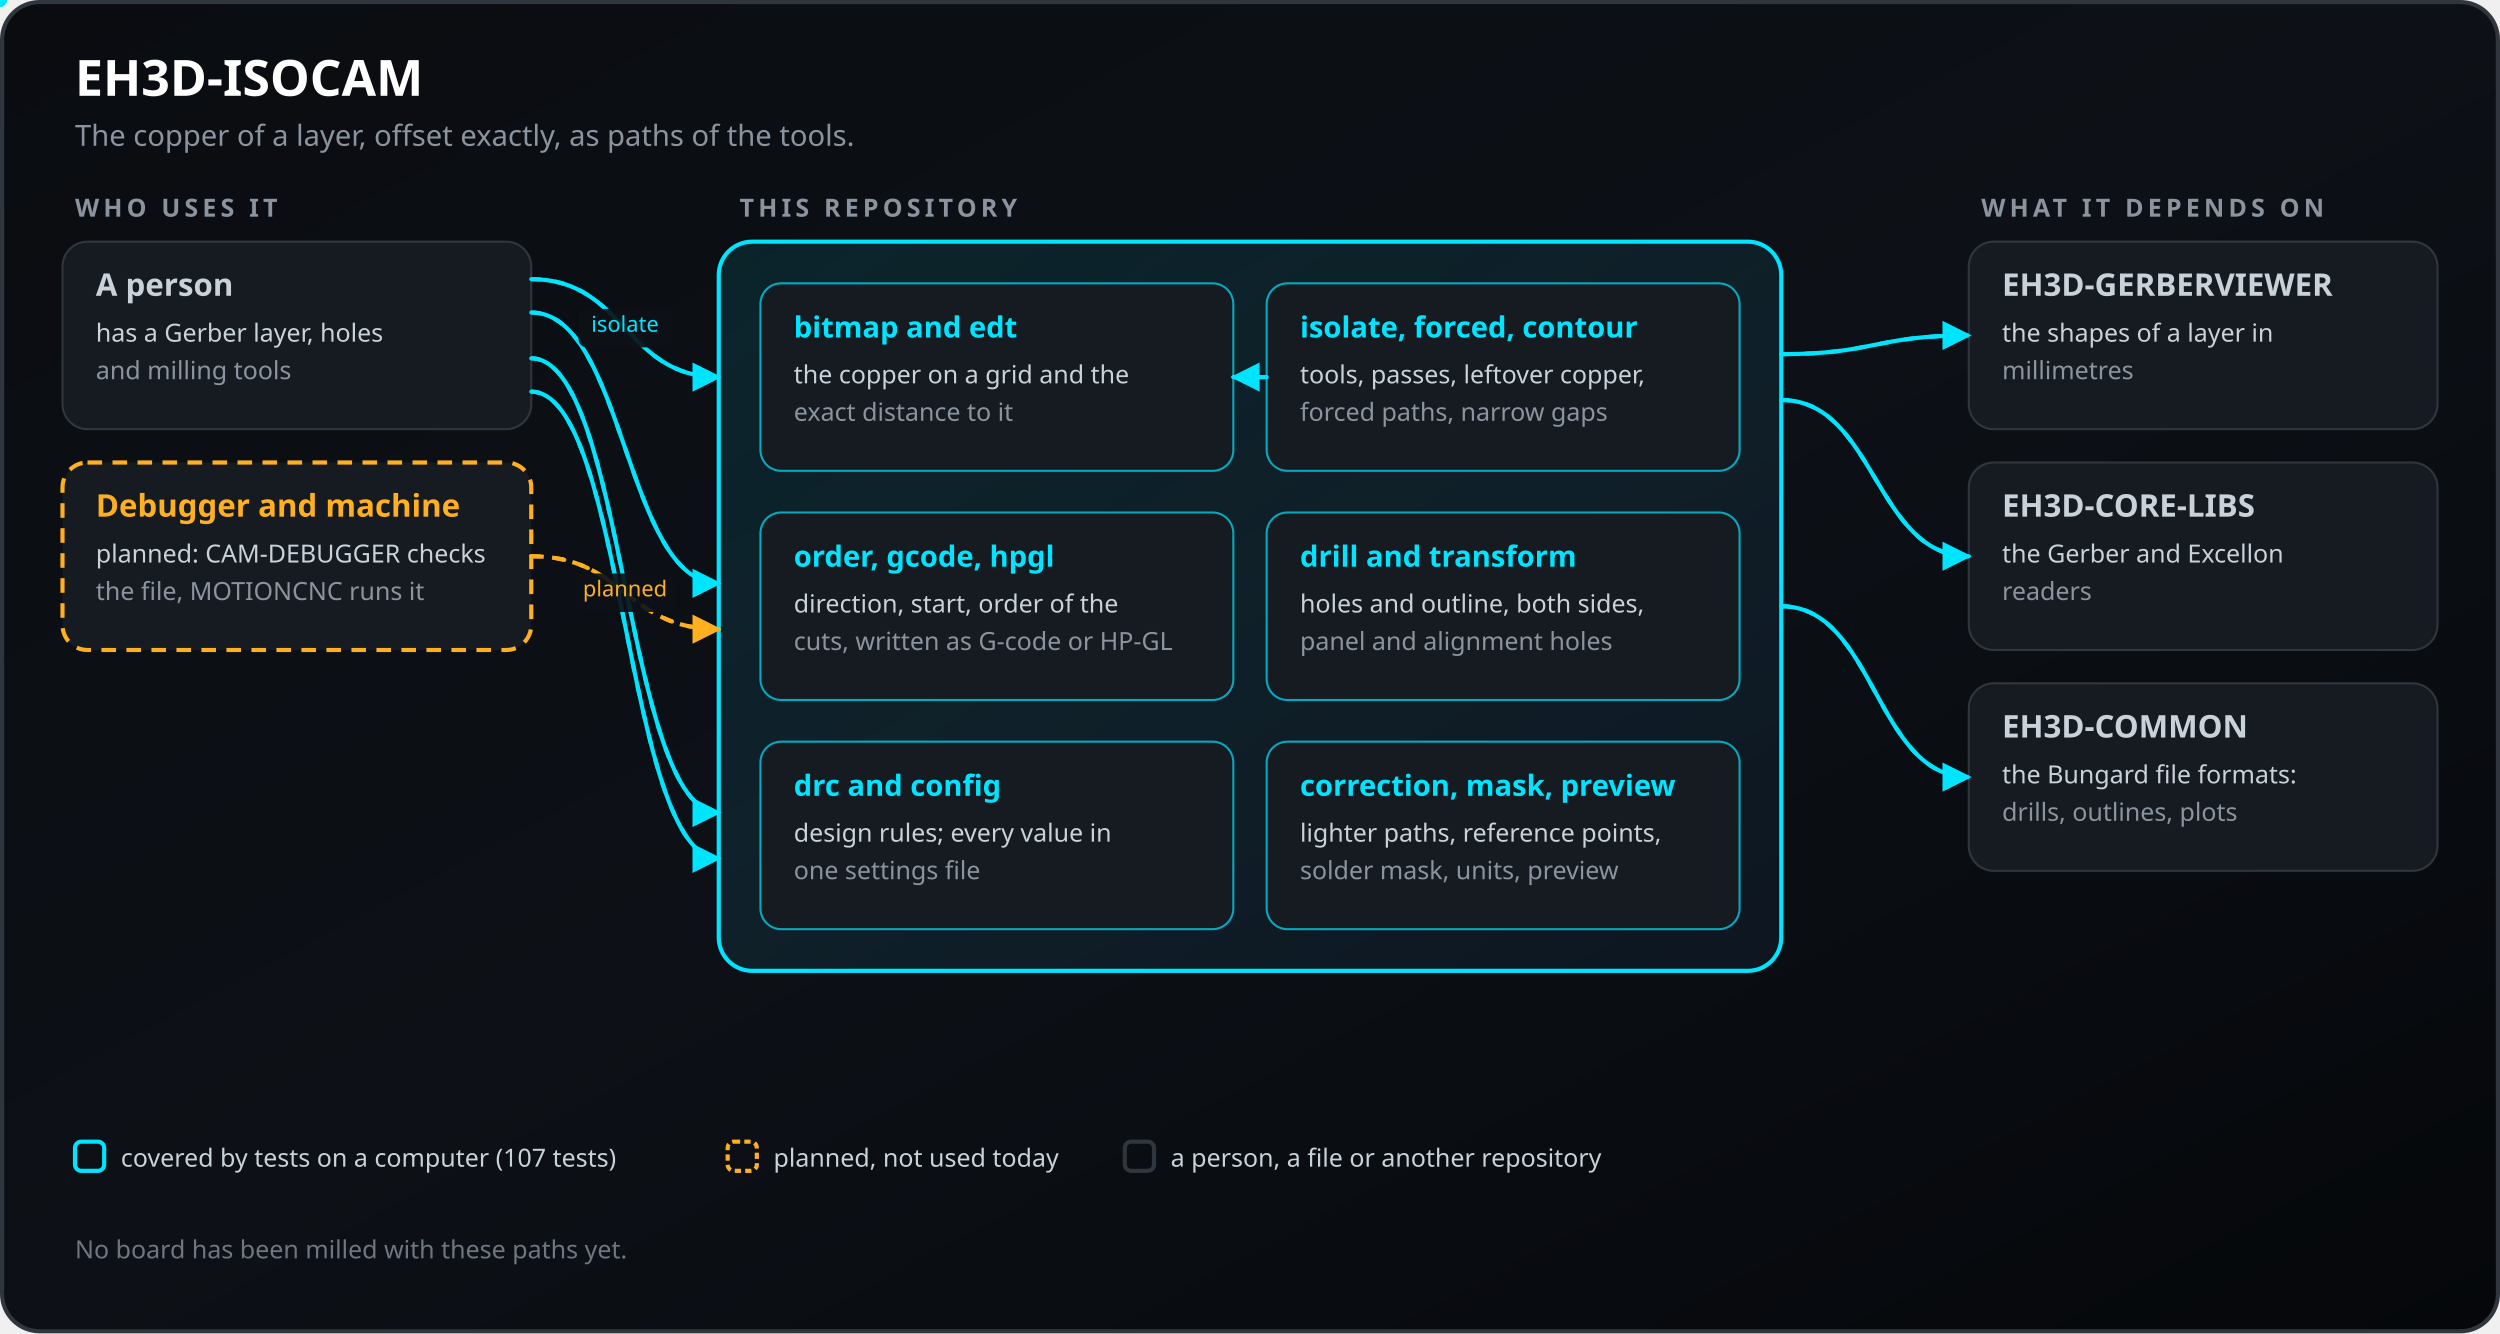
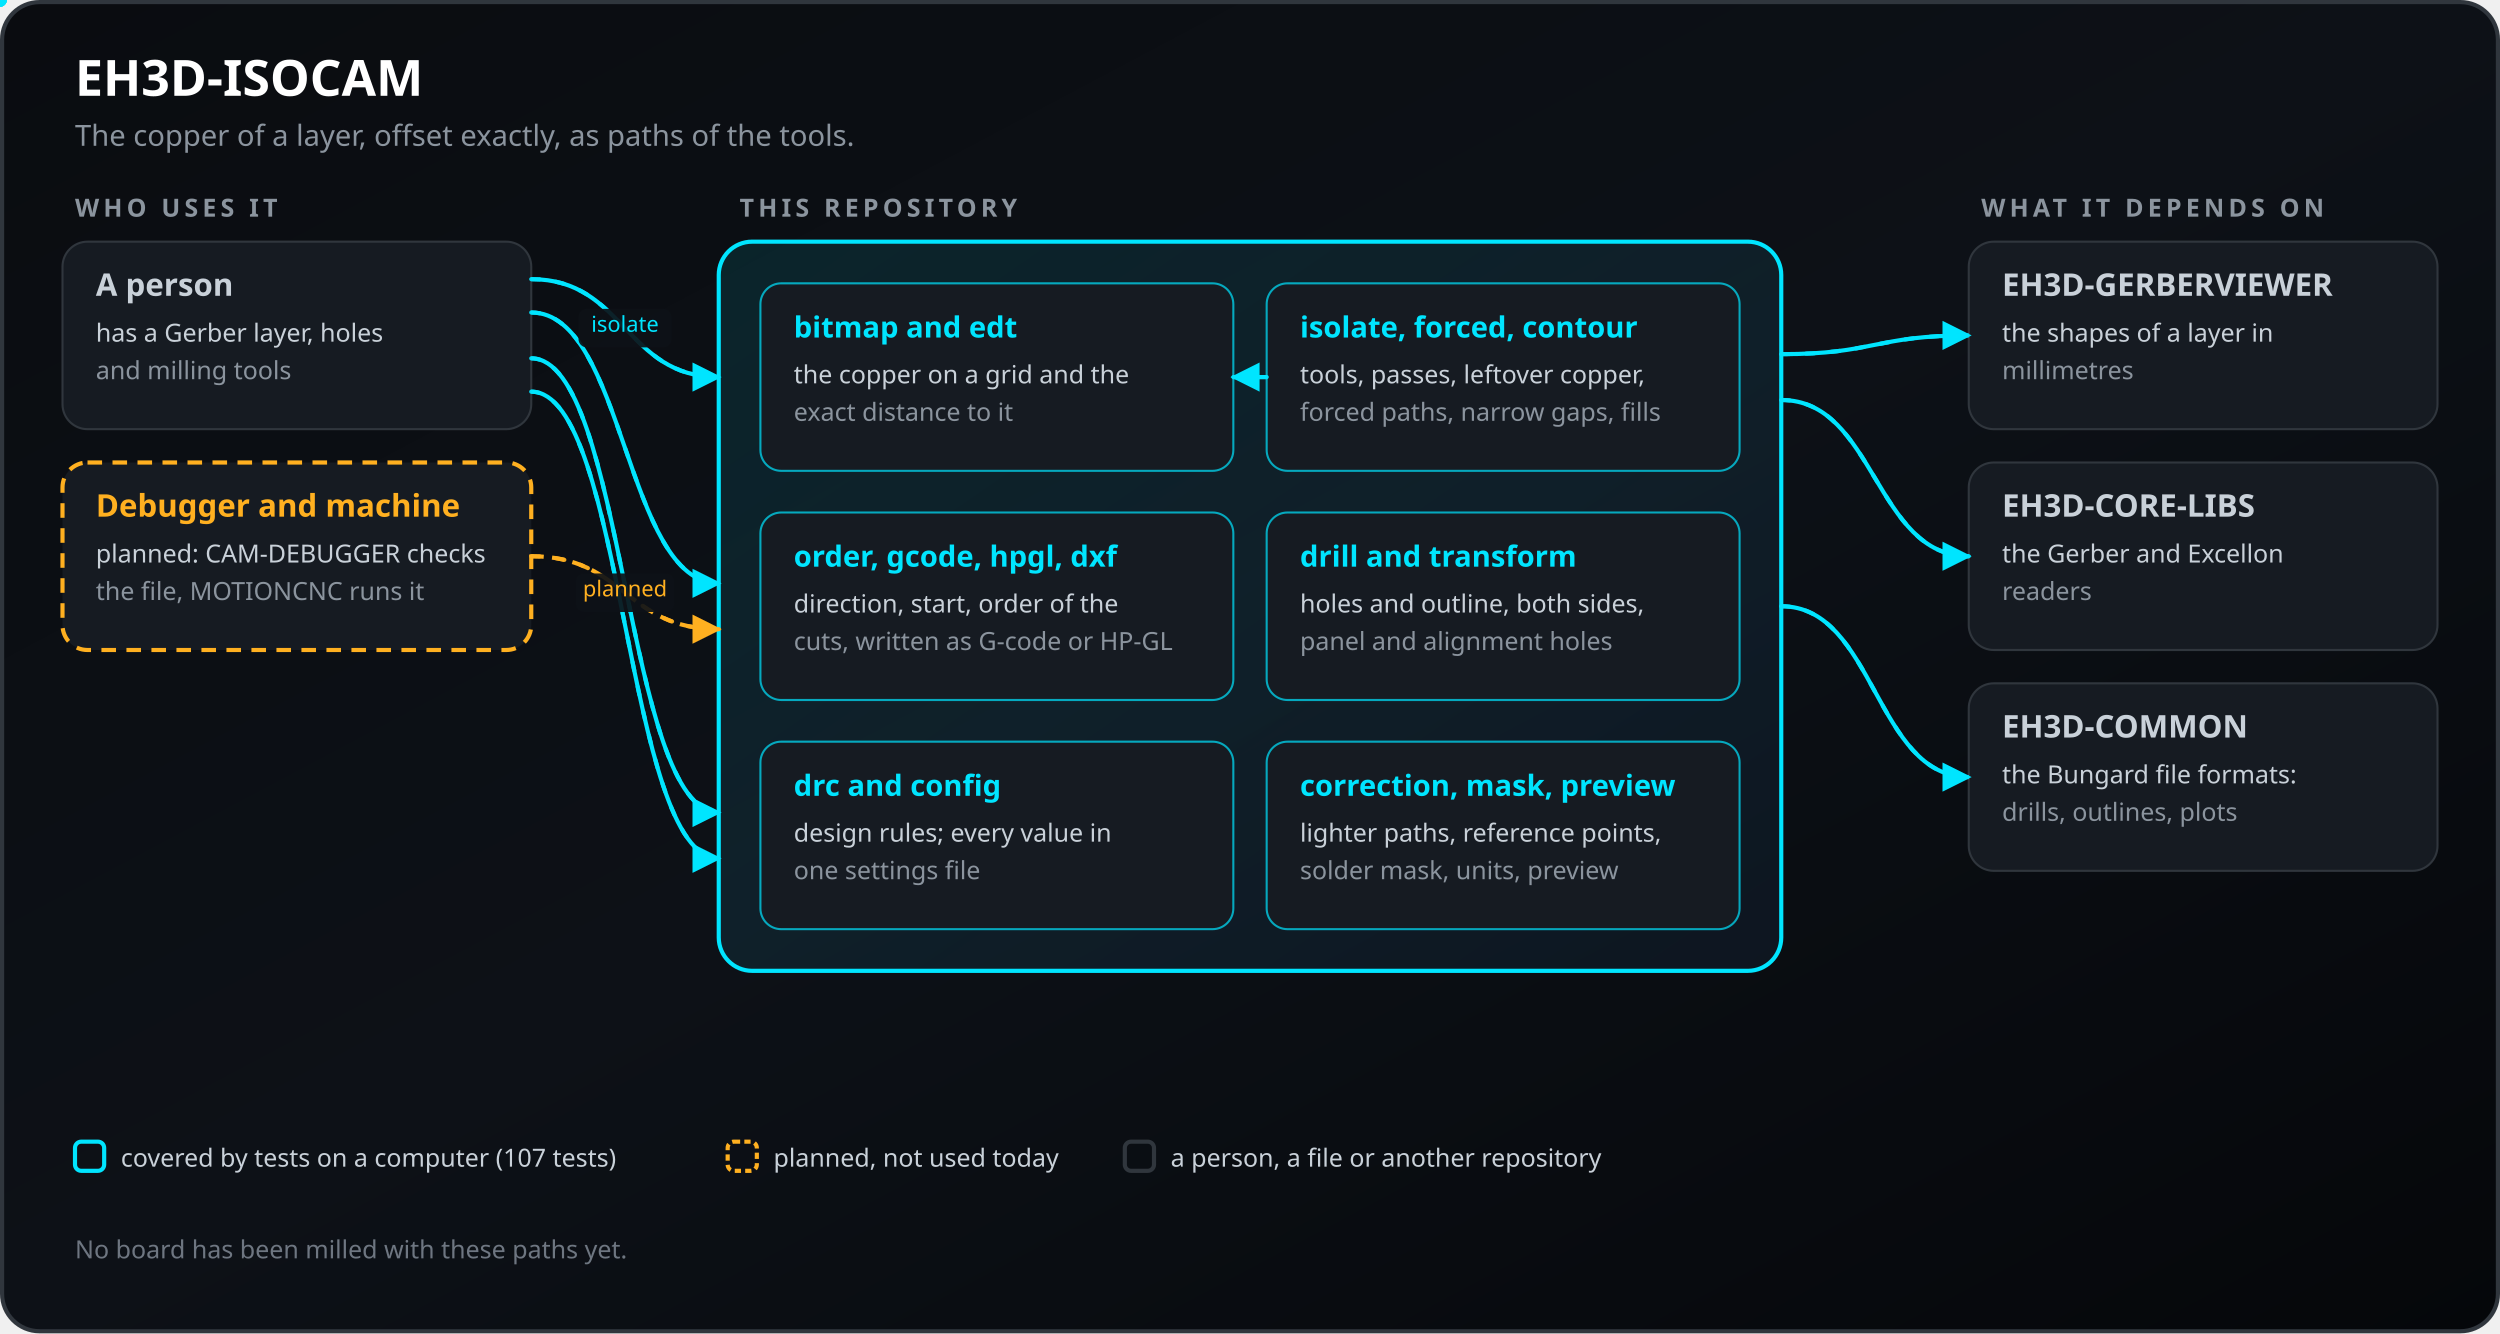
<svg xmlns="http://www.w3.org/2000/svg" viewBox="0 0 1200 640" width="1200" height="640" role="img" aria-labelledby="t d" font-family="'Segoe UI','Noto Sans','Noto Sans CJK SC','Microsoft YaHei','Yu Gothic','Helvetica Neue',Helvetica,Arial,sans-serif">
  <defs>
    <linearGradient id="bg" x1="0" y1="0" x2="1" y2="1">
      <stop offset="0" stop-color="#0A0C10" />
      <stop offset="0.5" stop-color="#0D1117" />
      <stop offset="1" stop-color="#05070A" />
    </linearGradient>
    <linearGradient id="card" x1="0" y1="0" x2="1" y2="1">
      <stop offset="0" stop-color="#121821" />
      <stop offset="1" stop-color="#0B0F15" />
    </linearGradient>
    <linearGradient id="line" x1="0" y1="0" x2="1" y2="0">
      <stop offset="0" stop-color="#00E5FF" />
      <stop offset="1" stop-color="#FF0055" />
    </linearGradient>
    <filter id="glow" x="-50%" y="-50%" width="200%" height="200%">
      <feGaussianBlur stdDeviation="3" result="b" />
      <feMerge>
        <feMergeNode in="b" />
        <feMergeNode in="SourceGraphic" />
      </feMerge>
    </filter>
    <linearGradient id="svc" x1="0" y1="0" x2="1" y2="1">
      <stop offset="0" stop-color="#00E5FF" stop-opacity="0.10" />
      <stop offset="1" stop-color="#4DA3FF" stop-opacity="0.06" />
    </linearGradient>
    <marker id="m00E5FF" viewBox="0 0 10 10" refX="9" refY="5" markerWidth="7" markerHeight="7" orient="auto-start-reverse">
      <path d="M0 0L10 5L0 10z" fill="#00E5FF" />
    </marker>
    <marker id="mFFB020" viewBox="0 0 10 10" refX="9" refY="5" markerWidth="7" markerHeight="7" orient="auto-start-reverse">
      <path d="M0 0L10 5L0 10z" fill="#FFB020" />
    </marker>
    <marker id="m30363D" viewBox="0 0 10 10" refX="9" refY="5" markerWidth="7" markerHeight="7" orient="auto-start-reverse">
      <path d="M0 0L10 5L0 10z" fill="#8B949E" />
    </marker>
  </defs>
  <rect x="1" y="1" width="1198" height="638" rx="18" fill="url(#bg)" stroke="#30363D" stroke-width="2" />
  <text x="36" y="46" font-family="'Segoe UI','Noto Sans','Noto Sans CJK SC','Microsoft YaHei','Yu Gothic','Helvetica Neue',Helvetica,Arial,sans-serif" font-size="24" font-weight="700" fill="#FFFFFF" text-anchor="start">EH3D-ISOCAM</text>
  <text x="36" y="70" font-family="'Segoe UI','Noto Sans','Noto Sans CJK SC','Microsoft YaHei','Yu Gothic','Helvetica Neue',Helvetica,Arial,sans-serif" font-size="14" font-weight="400" fill="#8B949E" text-anchor="start">The copper of a layer, offset exactly, as paths of the tools.</text>
  <text x="36" y="104" font-family="'Segoe UI','Noto Sans','Noto Sans CJK SC','Microsoft YaHei','Yu Gothic','Helvetica Neue',Helvetica,Arial,sans-serif" font-size="12" font-weight="700" fill="#8B949E" text-anchor="start" letter-spacing="2">WHO USES IT</text>
  <text x="355" y="104" font-family="'Segoe UI','Noto Sans','Noto Sans CJK SC','Microsoft YaHei','Yu Gothic','Helvetica Neue',Helvetica,Arial,sans-serif" font-size="12" font-weight="700" fill="#8B949E" text-anchor="start" letter-spacing="2">THIS REPOSITORY</text>
  <text x="951" y="104" font-family="'Segoe UI','Noto Sans','Noto Sans CJK SC','Microsoft YaHei','Yu Gothic','Helvetica Neue',Helvetica,Arial,sans-serif" font-size="12" font-weight="700" fill="#8B949E" text-anchor="start" letter-spacing="2">WHAT IT DEPENDS ON</text>
  <rect x="345" y="116" width="510" height="350" rx="16" fill="url(#svc)" stroke="#00E5FF" stroke-width="2">
    <animate attributeName="stroke-opacity" values="0.55;1;0.55" dur="4s" repeatCount="indefinite" />
  </rect>
  <rect x="30" y="116" width="225" height="90" rx="12" fill="#161B22" stroke="#30363D" stroke-width="1" />
  <text x="46" y="142" font-family="'Segoe UI','Noto Sans','Noto Sans CJK SC','Microsoft YaHei','Yu Gothic','Helvetica Neue',Helvetica,Arial,sans-serif" font-size="15" font-weight="700" fill="#C9D1D9" text-anchor="start">A person</text>
  <text x="46" y="164" font-family="'Segoe UI','Noto Sans','Noto Sans CJK SC','Microsoft YaHei','Yu Gothic','Helvetica Neue',Helvetica,Arial,sans-serif" font-size="12" font-weight="400" fill="#C9D1D9" text-anchor="start">has a Gerber layer, holes</text>
  <text x="46" y="182" font-family="'Segoe UI','Noto Sans','Noto Sans CJK SC','Microsoft YaHei','Yu Gothic','Helvetica Neue',Helvetica,Arial,sans-serif" font-size="12" font-weight="400" fill="#8B949E" text-anchor="start">and milling tools</text>
  <rect x="30" y="222" width="225" height="90" rx="12" fill="#161B22" stroke="#FFB020" stroke-width="2" stroke-dasharray="7 5">
    <animate attributeName="stroke-dashoffset" from="0" to="-24" dur="3s" repeatCount="indefinite" />
  </rect>
  <text x="46" y="248" font-family="'Segoe UI','Noto Sans','Noto Sans CJK SC','Microsoft YaHei','Yu Gothic','Helvetica Neue',Helvetica,Arial,sans-serif" font-size="15" font-weight="700" fill="#FFB020" text-anchor="start">Debugger and machine</text>
  <text x="46" y="270" font-family="'Segoe UI','Noto Sans','Noto Sans CJK SC','Microsoft YaHei','Yu Gothic','Helvetica Neue',Helvetica,Arial,sans-serif" font-size="12" font-weight="400" fill="#C9D1D9" text-anchor="start">planned: CAM-DEBUGGER checks</text>
  <text x="46" y="288" font-family="'Segoe UI','Noto Sans','Noto Sans CJK SC','Microsoft YaHei','Yu Gothic','Helvetica Neue',Helvetica,Arial,sans-serif" font-size="12" font-weight="400" fill="#8B949E" text-anchor="start">the file, MOTIONCNC runs it</text>
  <rect x="365" y="136" width="227" height="90" rx="10" fill="#161B22" stroke="#00E5FF" stroke-width="1" stroke-opacity="0.7">
    <animate attributeName="stroke-opacity" values="0.45;1;0.45;0.45" keyTimes="0;0.08;0.2;1" dur="6s" begin="0s" repeatCount="indefinite" />
    <animate attributeName="stroke-width" values="1;2.4;1;1" keyTimes="0;0.08;0.2;1" dur="6s" begin="0s" repeatCount="indefinite" />
  </rect>
  <text x="381" y="162" font-family="'Segoe UI','Noto Sans','Noto Sans CJK SC','Microsoft YaHei','Yu Gothic','Helvetica Neue',Helvetica,Arial,sans-serif" font-size="14" font-weight="700" fill="#00E5FF" text-anchor="start">bitmap and edt</text>
  <text x="381" y="184" font-family="'Segoe UI','Noto Sans','Noto Sans CJK SC','Microsoft YaHei','Yu Gothic','Helvetica Neue',Helvetica,Arial,sans-serif" font-size="12" font-weight="400" fill="#C9D1D9" text-anchor="start">the copper on a grid and the</text>
  <text x="381" y="202" font-family="'Segoe UI','Noto Sans','Noto Sans CJK SC','Microsoft YaHei','Yu Gothic','Helvetica Neue',Helvetica,Arial,sans-serif" font-size="12" font-weight="400" fill="#8B949E" text-anchor="start">exact distance to it</text>
  <rect x="608" y="136" width="227" height="90" rx="10" fill="#161B22" stroke="#00E5FF" stroke-width="1" stroke-opacity="0.7">
    <animate attributeName="stroke-opacity" values="0.45;1;0.45;0.45" keyTimes="0;0.08;0.2;1" dur="6s" begin="1s" repeatCount="indefinite" />
    <animate attributeName="stroke-width" values="1;2.4;1;1" keyTimes="0;0.08;0.2;1" dur="6s" begin="1s" repeatCount="indefinite" />
  </rect>
  <text x="624" y="162" font-family="'Segoe UI','Noto Sans','Noto Sans CJK SC','Microsoft YaHei','Yu Gothic','Helvetica Neue',Helvetica,Arial,sans-serif" font-size="14" font-weight="700" fill="#00E5FF" text-anchor="start">isolate, forced, contour</text>
  <text x="624" y="184" font-family="'Segoe UI','Noto Sans','Noto Sans CJK SC','Microsoft YaHei','Yu Gothic','Helvetica Neue',Helvetica,Arial,sans-serif" font-size="12" font-weight="400" fill="#C9D1D9" text-anchor="start">tools, passes, leftover copper,</text>
-   <text x="624" y="202" font-family="'Segoe UI','Noto Sans','Noto Sans CJK SC','Microsoft YaHei','Yu Gothic','Helvetica Neue',Helvetica,Arial,sans-serif" font-size="12" font-weight="400" fill="#8B949E" text-anchor="start">forced paths, narrow gaps</text>
+   <text x="624" y="202" font-family="'Segoe UI','Noto Sans','Noto Sans CJK SC','Microsoft YaHei','Yu Gothic','Helvetica Neue',Helvetica,Arial,sans-serif" font-size="12" font-weight="400" fill="#8B949E" text-anchor="start">forced paths, narrow gaps, fills</text>
  <rect x="365" y="246" width="227" height="90" rx="10" fill="#161B22" stroke="#00E5FF" stroke-width="1" stroke-opacity="0.7">
    <animate attributeName="stroke-opacity" values="0.45;1;0.45;0.45" keyTimes="0;0.08;0.2;1" dur="6s" begin="2s" repeatCount="indefinite" />
    <animate attributeName="stroke-width" values="1;2.4;1;1" keyTimes="0;0.08;0.2;1" dur="6s" begin="2s" repeatCount="indefinite" />
  </rect>
-   <text x="381" y="272" font-family="'Segoe UI','Noto Sans','Noto Sans CJK SC','Microsoft YaHei','Yu Gothic','Helvetica Neue',Helvetica,Arial,sans-serif" font-size="14" font-weight="700" fill="#00E5FF" text-anchor="start">order, gcode, hpgl</text>
+   <text x="381" y="272" font-family="'Segoe UI','Noto Sans','Noto Sans CJK SC','Microsoft YaHei','Yu Gothic','Helvetica Neue',Helvetica,Arial,sans-serif" font-size="14" font-weight="700" fill="#00E5FF" text-anchor="start">order, gcode, hpgl, dxf</text>
  <text x="381" y="294" font-family="'Segoe UI','Noto Sans','Noto Sans CJK SC','Microsoft YaHei','Yu Gothic','Helvetica Neue',Helvetica,Arial,sans-serif" font-size="12" font-weight="400" fill="#C9D1D9" text-anchor="start">direction, start, order of the</text>
  <text x="381" y="312" font-family="'Segoe UI','Noto Sans','Noto Sans CJK SC','Microsoft YaHei','Yu Gothic','Helvetica Neue',Helvetica,Arial,sans-serif" font-size="12" font-weight="400" fill="#8B949E" text-anchor="start">cuts, written as G-code or HP-GL</text>
  <rect x="608" y="246" width="227" height="90" rx="10" fill="#161B22" stroke="#00E5FF" stroke-width="1" stroke-opacity="0.7">
    <animate attributeName="stroke-opacity" values="0.45;1;0.45;0.45" keyTimes="0;0.08;0.2;1" dur="6s" begin="3s" repeatCount="indefinite" />
    <animate attributeName="stroke-width" values="1;2.4;1;1" keyTimes="0;0.08;0.2;1" dur="6s" begin="3s" repeatCount="indefinite" />
  </rect>
  <text x="624" y="272" font-family="'Segoe UI','Noto Sans','Noto Sans CJK SC','Microsoft YaHei','Yu Gothic','Helvetica Neue',Helvetica,Arial,sans-serif" font-size="14" font-weight="700" fill="#00E5FF" text-anchor="start">drill and transform</text>
  <text x="624" y="294" font-family="'Segoe UI','Noto Sans','Noto Sans CJK SC','Microsoft YaHei','Yu Gothic','Helvetica Neue',Helvetica,Arial,sans-serif" font-size="12" font-weight="400" fill="#C9D1D9" text-anchor="start">holes and outline, both sides,</text>
  <text x="624" y="312" font-family="'Segoe UI','Noto Sans','Noto Sans CJK SC','Microsoft YaHei','Yu Gothic','Helvetica Neue',Helvetica,Arial,sans-serif" font-size="12" font-weight="400" fill="#8B949E" text-anchor="start">panel and alignment holes</text>
  <rect x="365" y="356" width="227" height="90" rx="10" fill="#161B22" stroke="#00E5FF" stroke-width="1" stroke-opacity="0.7">
    <animate attributeName="stroke-opacity" values="0.45;1;0.45;0.45" keyTimes="0;0.08;0.2;1" dur="6s" begin="4s" repeatCount="indefinite" />
    <animate attributeName="stroke-width" values="1;2.4;1;1" keyTimes="0;0.08;0.2;1" dur="6s" begin="4s" repeatCount="indefinite" />
  </rect>
  <text x="381" y="382" font-family="'Segoe UI','Noto Sans','Noto Sans CJK SC','Microsoft YaHei','Yu Gothic','Helvetica Neue',Helvetica,Arial,sans-serif" font-size="14" font-weight="700" fill="#00E5FF" text-anchor="start">drc and config</text>
  <text x="381" y="404" font-family="'Segoe UI','Noto Sans','Noto Sans CJK SC','Microsoft YaHei','Yu Gothic','Helvetica Neue',Helvetica,Arial,sans-serif" font-size="12" font-weight="400" fill="#C9D1D9" text-anchor="start">design rules; every value in</text>
  <text x="381" y="422" font-family="'Segoe UI','Noto Sans','Noto Sans CJK SC','Microsoft YaHei','Yu Gothic','Helvetica Neue',Helvetica,Arial,sans-serif" font-size="12" font-weight="400" fill="#8B949E" text-anchor="start">one settings file</text>
  <rect x="608" y="356" width="227" height="90" rx="10" fill="#161B22" stroke="#00E5FF" stroke-width="1" stroke-opacity="0.7">
    <animate attributeName="stroke-opacity" values="0.45;1;0.45;0.45" keyTimes="0;0.08;0.2;1" dur="6s" begin="5s" repeatCount="indefinite" />
    <animate attributeName="stroke-width" values="1;2.4;1;1" keyTimes="0;0.08;0.2;1" dur="6s" begin="5s" repeatCount="indefinite" />
  </rect>
  <text x="624" y="382" font-family="'Segoe UI','Noto Sans','Noto Sans CJK SC','Microsoft YaHei','Yu Gothic','Helvetica Neue',Helvetica,Arial,sans-serif" font-size="14" font-weight="700" fill="#00E5FF" text-anchor="start">correction, mask, preview</text>
  <text x="624" y="404" font-family="'Segoe UI','Noto Sans','Noto Sans CJK SC','Microsoft YaHei','Yu Gothic','Helvetica Neue',Helvetica,Arial,sans-serif" font-size="12" font-weight="400" fill="#C9D1D9" text-anchor="start">lighter paths, reference points,</text>
  <text x="624" y="422" font-family="'Segoe UI','Noto Sans','Noto Sans CJK SC','Microsoft YaHei','Yu Gothic','Helvetica Neue',Helvetica,Arial,sans-serif" font-size="12" font-weight="400" fill="#8B949E" text-anchor="start">solder mask, units, preview</text>
  <rect x="945" y="116" width="225" height="90" rx="12" fill="#161B22" stroke="#30363D" stroke-width="1" />
  <text x="961" y="142" font-family="'Segoe UI','Noto Sans','Noto Sans CJK SC','Microsoft YaHei','Yu Gothic','Helvetica Neue',Helvetica,Arial,sans-serif" font-size="15" font-weight="700" fill="#C9D1D9" text-anchor="start">EH3D-GERBERVIEWER</text>
  <text x="961" y="164" font-family="'Segoe UI','Noto Sans','Noto Sans CJK SC','Microsoft YaHei','Yu Gothic','Helvetica Neue',Helvetica,Arial,sans-serif" font-size="12" font-weight="400" fill="#C9D1D9" text-anchor="start">the shapes of a layer in</text>
  <text x="961" y="182" font-family="'Segoe UI','Noto Sans','Noto Sans CJK SC','Microsoft YaHei','Yu Gothic','Helvetica Neue',Helvetica,Arial,sans-serif" font-size="12" font-weight="400" fill="#8B949E" text-anchor="start">millimetres</text>
  <rect x="945" y="222" width="225" height="90" rx="12" fill="#161B22" stroke="#30363D" stroke-width="1" />
  <text x="961" y="248" font-family="'Segoe UI','Noto Sans','Noto Sans CJK SC','Microsoft YaHei','Yu Gothic','Helvetica Neue',Helvetica,Arial,sans-serif" font-size="15" font-weight="700" fill="#C9D1D9" text-anchor="start">EH3D-CORE-LIBS</text>
  <text x="961" y="270" font-family="'Segoe UI','Noto Sans','Noto Sans CJK SC','Microsoft YaHei','Yu Gothic','Helvetica Neue',Helvetica,Arial,sans-serif" font-size="12" font-weight="400" fill="#C9D1D9" text-anchor="start">the Gerber and Excellon</text>
  <text x="961" y="288" font-family="'Segoe UI','Noto Sans','Noto Sans CJK SC','Microsoft YaHei','Yu Gothic','Helvetica Neue',Helvetica,Arial,sans-serif" font-size="12" font-weight="400" fill="#8B949E" text-anchor="start">readers</text>
  <rect x="945" y="328" width="225" height="90" rx="12" fill="#161B22" stroke="#30363D" stroke-width="1" />
  <text x="961" y="354" font-family="'Segoe UI','Noto Sans','Noto Sans CJK SC','Microsoft YaHei','Yu Gothic','Helvetica Neue',Helvetica,Arial,sans-serif" font-size="15" font-weight="700" fill="#C9D1D9" text-anchor="start">EH3D-COMMON</text>
  <text x="961" y="376" font-family="'Segoe UI','Noto Sans','Noto Sans CJK SC','Microsoft YaHei','Yu Gothic','Helvetica Neue',Helvetica,Arial,sans-serif" font-size="12" font-weight="400" fill="#C9D1D9" text-anchor="start">the Bungard file formats:</text>
  <text x="961" y="394" font-family="'Segoe UI','Noto Sans','Noto Sans CJK SC','Microsoft YaHei','Yu Gothic','Helvetica Neue',Helvetica,Arial,sans-serif" font-size="12" font-weight="400" fill="#8B949E" text-anchor="start">drills, outlines, plots</text>
  <path id="p0" d="M255 134 C300 134 300 181 345 181" stroke="#00E5FF" stroke-width="2" fill="none" marker-end="url(#m00E5FF)" />
  <path d="M255 134 C300 134 300 181 345 181" stroke="#00E5FF" stroke-width="2" fill="none" stroke-linecap="round" stroke-dasharray="4 8" opacity="0.95">
    <animate attributeName="stroke-dashoffset" from="0" to="-24" dur="1.2s" repeatCount="indefinite" />
  </path>
  <circle r="3.2" fill="#00E5FF">
    <animateMotion dur="1.8s" begin="0.00s" repeatCount="indefinite">
      <mpath href="#p0" />
    </animateMotion>
    <animate attributeName="opacity" values="0;1;1;0" keyTimes="0;0.15;0.85;1" dur="1.8s" begin="0.00s" repeatCount="indefinite" />
  </circle>
  <path id="p1" d="M255 150 C300 150 300 280 345 280" stroke="#00E5FF" stroke-width="2" fill="none" marker-end="url(#m00E5FF)" />
  <path d="M255 150 C300 150 300 280 345 280" stroke="#00E5FF" stroke-width="2" fill="none" stroke-linecap="round" stroke-dasharray="4 8" opacity="0.95">
    <animate attributeName="stroke-dashoffset" from="0" to="-24" dur="1.2s" repeatCount="indefinite" />
  </path>
  <circle r="3.2" fill="#00E5FF">
    <animateMotion dur="1.8s" begin="0.35s" repeatCount="indefinite">
      <mpath href="#p1" />
    </animateMotion>
    <animate attributeName="opacity" values="0;1;1;0" keyTimes="0;0.15;0.85;1" dur="1.8s" begin="0.35s" repeatCount="indefinite" />
  </circle>
  <path id="p2" d="M255 172 C300 172 300 390 345 390" stroke="#00E5FF" stroke-width="2" fill="none" marker-end="url(#m00E5FF)" />
  <path d="M255 172 C300 172 300 390 345 390" stroke="#00E5FF" stroke-width="2" fill="none" stroke-linecap="round" stroke-dasharray="4 8" opacity="0.95">
    <animate attributeName="stroke-dashoffset" from="0" to="-24" dur="1.2s" repeatCount="indefinite" />
  </path>
  <circle r="3.2" fill="#00E5FF">
    <animateMotion dur="1.8s" begin="0.70s" repeatCount="indefinite">
      <mpath href="#p2" />
    </animateMotion>
    <animate attributeName="opacity" values="0;1;1;0" keyTimes="0;0.15;0.85;1" dur="1.8s" begin="0.70s" repeatCount="indefinite" />
  </circle>
  <path id="p3" d="M255 267 C300 267 300 302 345 302" stroke="#FFB020" stroke-width="2" fill="none" stroke-dasharray="6 4" marker-end="url(#mFFB020)" />
  <path d="M255 267 C300 267 300 302 345 302" stroke="#FFB020" stroke-width="2" fill="none" stroke-linecap="round" stroke-dasharray="4 8" opacity="0.95">
    <animate attributeName="stroke-dashoffset" from="0" to="-24" dur="1.2s" repeatCount="indefinite" />
  </path>
  <circle r="3.2" fill="#FFB020">
    <animateMotion dur="1.8s" begin="1.05s" repeatCount="indefinite">
      <mpath href="#p3" />
    </animateMotion>
    <animate attributeName="opacity" values="0;1;1;0" keyTimes="0;0.15;0.85;1" dur="1.8s" begin="1.05s" repeatCount="indefinite" />
  </circle>
  <path id="p4" d="M608 181 H592" stroke="#00E5FF" stroke-width="2" fill="none" marker-end="url(#m00E5FF)" />
  <path d="M608 181 H592" stroke="#00E5FF" stroke-width="2" fill="none" stroke-linecap="round" stroke-dasharray="4 8" opacity="0.95">
    <animate attributeName="stroke-dashoffset" from="0" to="-24" dur="1.2s" repeatCount="indefinite" />
  </path>
  <circle r="3.2" fill="#00E5FF">
    <animateMotion dur="1.8s" begin="1.40s" repeatCount="indefinite">
      <mpath href="#p4" />
    </animateMotion>
    <animate attributeName="opacity" values="0;1;1;0" keyTimes="0;0.15;0.85;1" dur="1.8s" begin="1.40s" repeatCount="indefinite" />
  </circle>
  <path id="p5" d="M855 170 C900 170 900 161 945 161" stroke="#00E5FF" stroke-width="2" fill="none" marker-end="url(#m00E5FF)" />
  <path d="M855 170 C900 170 900 161 945 161" stroke="#00E5FF" stroke-width="2" fill="none" stroke-linecap="round" stroke-dasharray="4 8" opacity="0.95">
    <animate attributeName="stroke-dashoffset" from="0" to="-24" dur="1.2s" repeatCount="indefinite" />
  </path>
  <circle r="3.2" fill="#00E5FF">
    <animateMotion dur="1.8s" begin="1.75s" repeatCount="indefinite">
      <mpath href="#p5" />
    </animateMotion>
    <animate attributeName="opacity" values="0;1;1;0" keyTimes="0;0.15;0.85;1" dur="1.8s" begin="1.75s" repeatCount="indefinite" />
  </circle>
  <path id="p6" d="M855 192 C900 192 900 267 945 267" stroke="#00E5FF" stroke-width="2" fill="none" marker-end="url(#m00E5FF)" />
  <path d="M855 192 C900 192 900 267 945 267" stroke="#00E5FF" stroke-width="2" fill="none" stroke-linecap="round" stroke-dasharray="4 8" opacity="0.95">
    <animate attributeName="stroke-dashoffset" from="0" to="-24" dur="1.2s" repeatCount="indefinite" />
  </path>
  <circle r="3.2" fill="#00E5FF">
    <animateMotion dur="1.8s" begin="2.10s" repeatCount="indefinite">
      <mpath href="#p6" />
    </animateMotion>
    <animate attributeName="opacity" values="0;1;1;0" keyTimes="0;0.15;0.85;1" dur="1.8s" begin="2.10s" repeatCount="indefinite" />
  </circle>
  <path id="p7" d="M855 291 C900 291 900 373 945 373" stroke="#00E5FF" stroke-width="2" fill="none" marker-end="url(#m00E5FF)" />
  <path d="M855 291 C900 291 900 373 945 373" stroke="#00E5FF" stroke-width="2" fill="none" stroke-linecap="round" stroke-dasharray="4 8" opacity="0.95">
    <animate attributeName="stroke-dashoffset" from="0" to="-24" dur="1.2s" repeatCount="indefinite" />
  </path>
  <circle r="3.2" fill="#00E5FF">
    <animateMotion dur="1.8s" begin="2.45s" repeatCount="indefinite">
      <mpath href="#p7" />
    </animateMotion>
    <animate attributeName="opacity" values="0;1;1;0" keyTimes="0;0.15;0.85;1" dur="1.8s" begin="2.45s" repeatCount="indefinite" />
  </circle>
  <path id="p8" d="M255 188 C300 188 300 412 345 412" stroke="#00E5FF" stroke-width="2" fill="none" marker-end="url(#m00E5FF)" />
  <path d="M255 188 C300 188 300 412 345 412" stroke="#00E5FF" stroke-width="2" fill="none" stroke-linecap="round" stroke-dasharray="4 8" opacity="0.95">
    <animate attributeName="stroke-dashoffset" from="0" to="-24" dur="1.2s" repeatCount="indefinite" />
  </path>
  <circle r="3.2" fill="#00E5FF">
    <animateMotion dur="1.8s" begin="2.80s" repeatCount="indefinite">
      <mpath href="#p8" />
    </animateMotion>
    <animate attributeName="opacity" values="0;1;1;0" keyTimes="0;0.15;0.85;1" dur="1.8s" begin="2.80s" repeatCount="indefinite" />
  </circle>
  <rect x="277.675" y="148.25" width="44.65" height="18.5" rx="4" fill="#0D1117" opacity="0.92" />
  <text x="300" y="159.25" font-family="'Segoe UI','Noto Sans','Noto Sans CJK SC','Microsoft YaHei','Yu Gothic','Helvetica Neue',Helvetica,Arial,sans-serif" font-size="10.5" font-weight="400" fill="#00E5FF" text-anchor="middle">isolate</text>
  <rect x="276.415" y="275.25" width="47.17" height="18.5" rx="4" fill="#0D1117" opacity="0.92" />
  <text x="300" y="286.25" font-family="'Segoe UI','Noto Sans','Noto Sans CJK SC','Microsoft YaHei','Yu Gothic','Helvetica Neue',Helvetica,Arial,sans-serif" font-size="10.5" font-weight="400" fill="#FFB020" text-anchor="middle">planned</text>
  <rect x="36" y="548" width="14" height="14" rx="3" fill="none" stroke="#00E5FF" stroke-width="2" />
  <text x="58" y="560" font-family="'Segoe UI','Noto Sans','Noto Sans CJK SC','Microsoft YaHei','Yu Gothic','Helvetica Neue',Helvetica,Arial,sans-serif" font-size="12" font-weight="400" fill="#C9D1D9" text-anchor="start">covered by tests on a computer (107 tests)</text>
  <rect x="349.28" y="548" width="14" height="14" rx="3" fill="none" stroke="#FFB020" stroke-width="2" stroke-dasharray="3 2" />
  <text x="371.28" y="560" font-family="'Segoe UI','Noto Sans','Noto Sans CJK SC','Microsoft YaHei','Yu Gothic','Helvetica Neue',Helvetica,Arial,sans-serif" font-size="12" font-weight="400" fill="#C9D1D9" text-anchor="start">planned, not used today</text>
  <rect x="539.92" y="548" width="14" height="14" rx="3" fill="none" stroke="#30363D" stroke-width="2" />
  <text x="561.92" y="560" font-family="'Segoe UI','Noto Sans','Noto Sans CJK SC','Microsoft YaHei','Yu Gothic','Helvetica Neue',Helvetica,Arial,sans-serif" font-size="12" font-weight="400" fill="#C9D1D9" text-anchor="start">a person, a file or another repository</text>
  <text x="36" y="604" font-family="'Segoe UI','Noto Sans','Noto Sans CJK SC','Microsoft YaHei','Yu Gothic','Helvetica Neue',Helvetica,Arial,sans-serif" font-size="12" font-weight="400" fill="#6E7681" text-anchor="start">No board has been milled with these paths yet.</text>
</svg>
